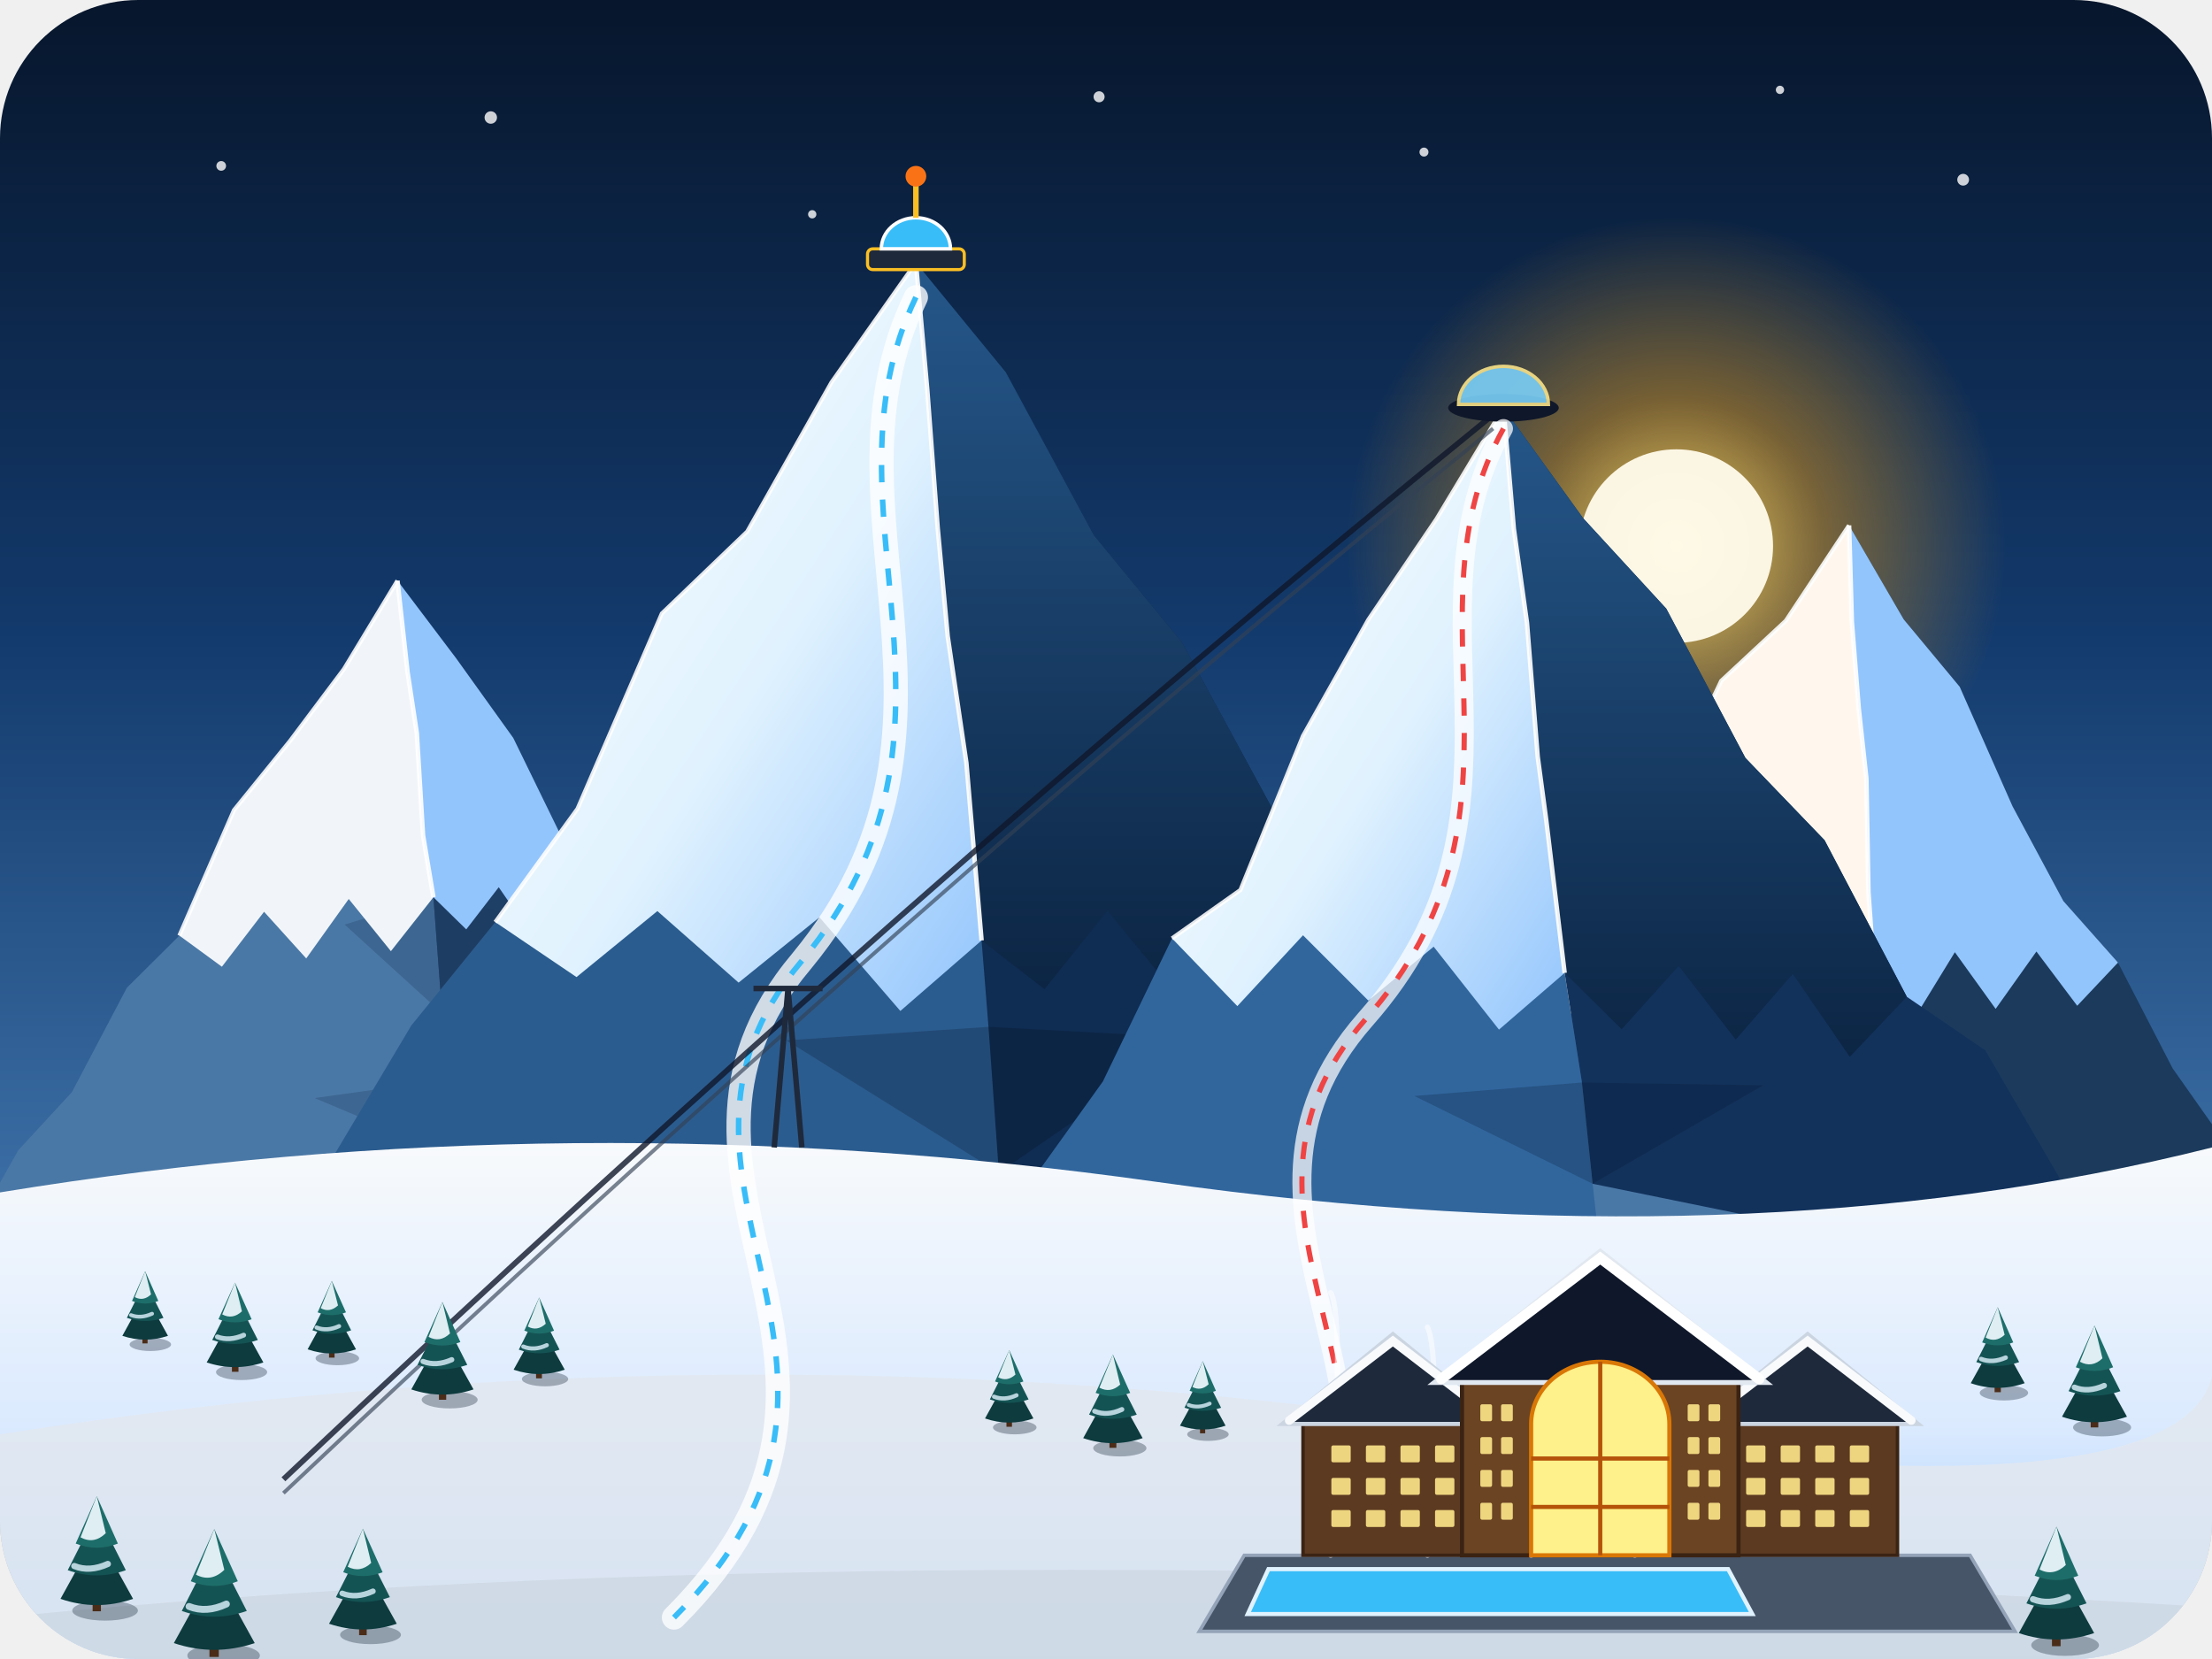
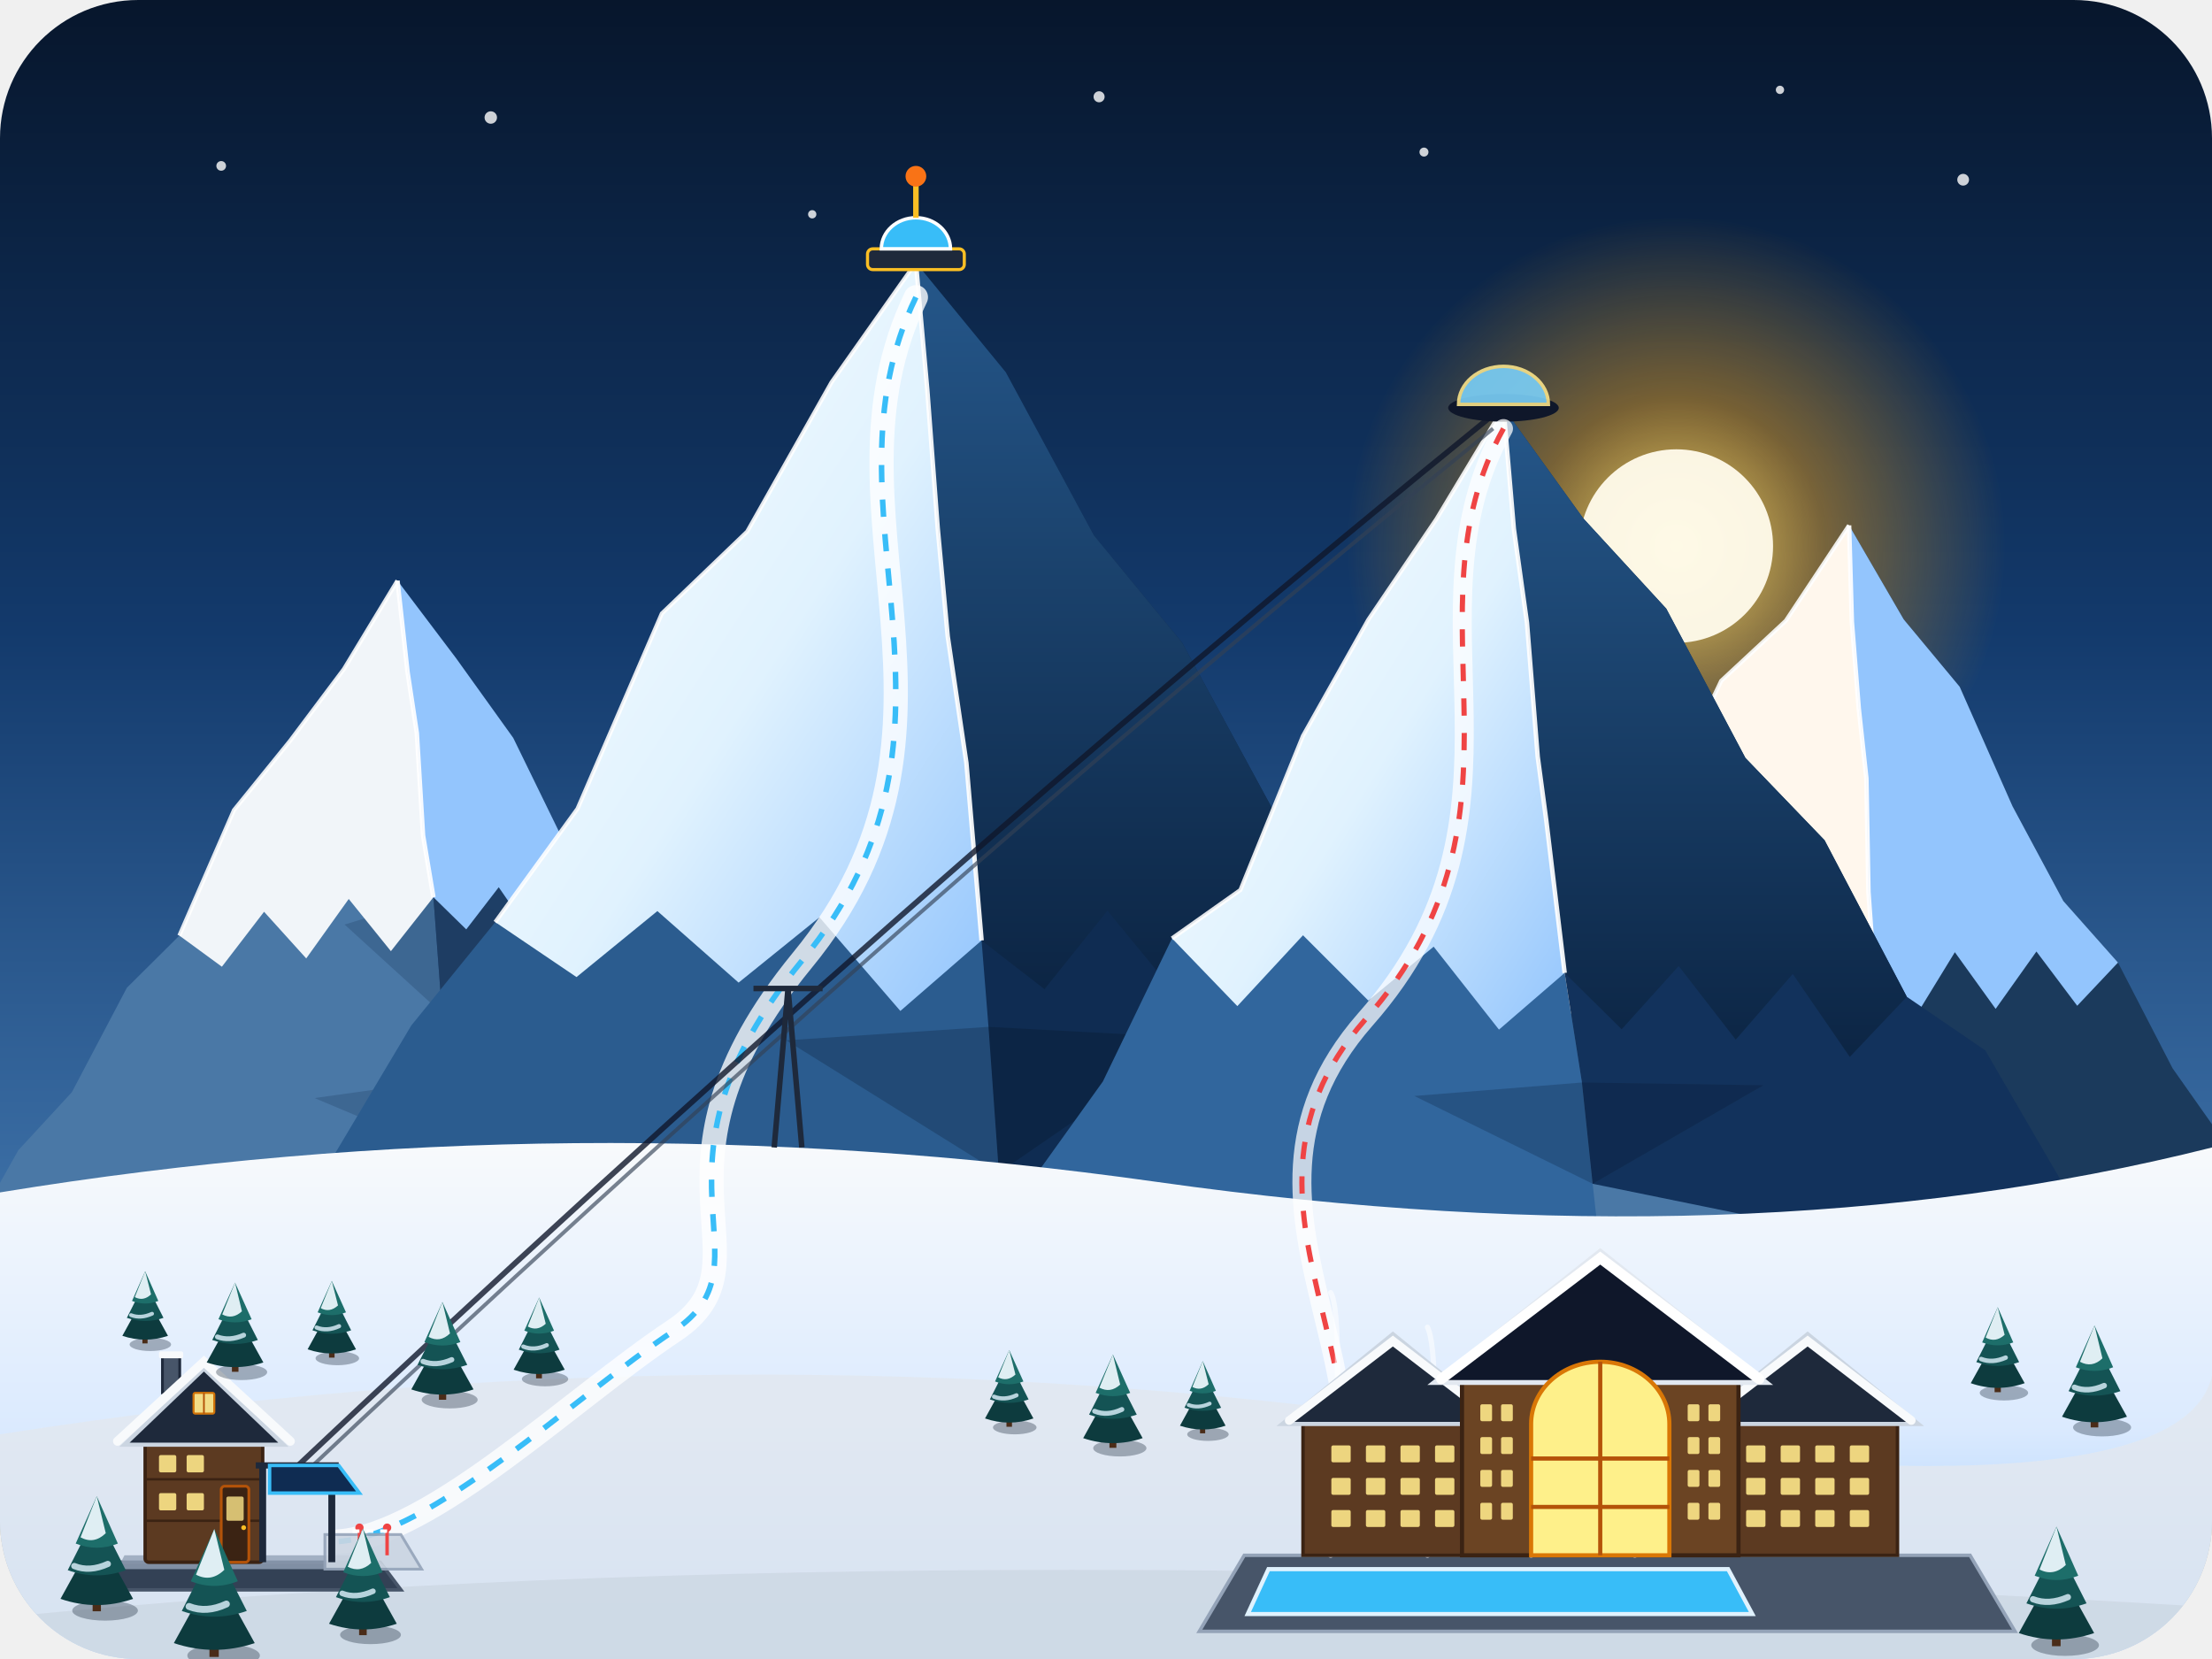
<svg xmlns="http://www.w3.org/2000/svg" class="ill" viewBox="0 0 640 480">
  <defs>
    <style>
            .twinkle { animation: illTwinkle 3.2s ease-in-out infinite; }
            .twinkle:nth-of-type(2n) { animation-delay: 1.1s; }
            .twinkle:nth-of-type(3n) { animation-delay: 2s; }
            .pulse { transform-box: fill-box; transform-origin: center; animation: illPulse 2.6s ease-out infinite; }
            .bob { animation: illBob 5s ease-in-out infinite; }
            .dash { stroke-dasharray: 5 5; animation: illDash 2.4s linear infinite; }
            @keyframes illTwinkle { 0%, 100% { opacity: 0.95; } 50% { opacity: 0.25; } }
            @keyframes illPulse { 0% { transform: scale(0.6); opacity: 0.9; } 70% { transform: scale(1.6); opacity: 0; } 100% { opacity: 0; } }
            @keyframes illBob { 0%, 100% { transform: translateY(0); } 50% { transform: translateY(-8px); } }
            @keyframes illDash { to { stroke-dashoffset: -20; } }
            @media (prefers-reduced-motion: reduce) {
                .twinkle, .pulse, .bob, .dash, animateMotion { animation: none !important; }
            }
        </style>
    <clipPath id="ski-clip">
      <rect width="640" height="480" rx="40" />
    </clipPath>
    <clipPath id="skiCableClip">
-       <rect x="70" y="90" width="375" height="360" />
+       <rect x="60" y="90" width="390" height="370" />
    </clipPath>
    <linearGradient id="skiHeroSky" x1="0" y1="0" x2="0" y2="1">
      <stop offset="0%" stop-color="#07162c" />
      <stop offset="38%" stop-color="#133a6c" />
      <stop offset="72%" stop-color="#3b6ea5" />
      <stop offset="92%" stop-color="#e5b879" />
      <stop offset="100%" stop-color="#fdf4e3" />
    </linearGradient>
    <linearGradient id="skiPeakLit" x1="0" y1="0" x2="1" y2="1">
      <stop offset="0%" stop-color="#ffffff" />
      <stop offset="55%" stop-color="#e0f2fe" />
      <stop offset="100%" stop-color="#93c5fd" />
    </linearGradient>
    <linearGradient id="skiPeakShade" x1="0" y1="0" x2="0" y2="1">
      <stop offset="0%" stop-color="#25578a" />
      <stop offset="100%" stop-color="#0c2544" />
    </linearGradient>
    <linearGradient id="skiSlopeGrad" x1="0" y1="0" x2="0" y2="1">
      <stop offset="0%" stop-color="#f8fafc" />
      <stop offset="55%" stop-color="#dbeafe" />
      <stop offset="100%" stop-color="#93c5fd" />
    </linearGradient>
    <radialGradient id="skiSunGlow" cx="0.5" cy="0.5" r="0.5">
      <stop offset="0%" stop-color="#fef08a" stop-opacity="0.95" />
      <stop offset="45%" stop-color="#f59e0b" stop-opacity="0.45" />
      <stop offset="100%" stop-color="#f59e0b" stop-opacity="0" />
    </radialGradient>
  </defs>
  <g clip-path="url(#ski-clip)">
    <rect width="640" height="480" fill="url(#skiHeroSky)" />
    <g fill="#ffffff" opacity="0.8">
      <circle cx="64" cy="48" r="1.4" class="twinkle" />
      <circle cx="142" cy="34" r="1.8" class="twinkle" />
      <circle cx="235" cy="62" r="1.2" class="twinkle" />
      <circle cx="318" cy="28" r="1.6" class="twinkle" />
      <circle cx="412" cy="44" r="1.3" class="twinkle" />
      <circle cx="568" cy="52" r="1.7" class="twinkle" />
      <circle cx="515" cy="26" r="1.2" class="twinkle" />
    </g>
    <circle cx="485" cy="158" r="95" fill="url(#skiSunGlow)" />
    <circle cx="485" cy="158" r="28" fill="#fffbeb" opacity="0.95" />
    <path d="M-10,360 L5.3,332.8 L20.8,316 L36.7,285.8 L51.9,270.7 L67.7,234.4 L83.9,214.4 L99.5,193.6 L115,168 L117.9,194.3 L120.6,212.1 L122.4,241.7 L125.4,259.6 L127.9,293.2 L128.9,312.4 L130.9,334.5 L133.6,360 Z" fill="#4a78a6" />
    <path d="M115,168 L132,190.5 L148.5,213.5 L165,247.3 L182.2,260.5 L199.1,291.3 L215.9,306.1 L233,337.6 L250,360 L130.9,334.5 L128.9,312.4 L127.9,293.2 L125.4,259.6 L122.4,241.7 L120.6,212.1 L117.9,194.3 L115,168 Z" fill="#1e3f66" />
    <path d="M125.4,259.6 L151,265 L127.9,293.2 Z" fill="#1e3a5f" opacity="0.45" />
    <path d="M125.4,259.6 L99.7,267.5 L127.9,293.2 Z" fill="#1e3a5f" opacity="0.28" />
    <path d="M128.9,312.4 L168,314.6 L130.9,334.5 Z" fill="#1e3a5f" opacity="0.45" />
    <path d="M128.9,312.4 L91,317.7 L130.9,334.5 Z" fill="#1e3a5f" opacity="0.28" />
    <path d="M115,168 L99.5,193.6 L83.9,214.4 L67.7,234.4 L51.9,270.7 L64.2,279.7 L76.4,263.8 L88.6,277.3 L100.9,260.1 L113.1,275.2 L125.4,259.6 L122.4,241.7 L120.6,212.1 L117.9,194.3 L115,168 Z" fill="#f1f5f9" />
    <path d="M115,168 L117.9,194.3 L120.6,212.1 L122.4,241.7 L125.4,259.6 L134.9,268.9 L144.3,256.7 L153.8,270.5 L163.3,257 L172.7,272.9 L182.2,260.5 L165,247.3 L148.5,213.5 L132,190.5 L115,168 Z" fill="#93c5fd" />
    <path d="M115,168 L99.5,193.6 L83.9,214.4 L67.7,234.4 L51.9,270.7" fill="none" stroke="#ffffff" stroke-width="1.2" opacity="0.88" />
    <path d="M115,168 L117.9,194.3 L120.6,212.1 L122.4,241.7 L125.4,259.6" fill="none" stroke="#ffffff" stroke-width="1.3" opacity="0.92" />
    <path d="M390,360 L408.4,332 L425.9,305.5 L443.6,287.5 L462.3,254 L480.1,234.8 L498,197 L516.7,179.6 L535,152 L535.8,179.9 L537.8,205 L540,225.2 L540.6,258.1 L542.1,279.1 L544,313.4 L544.4,332.2 L545.2,360 Z" fill="#4a78a6" />
    <path d="M535,152 L550.8,179.2 L567,198.7 L582.3,233.3 L597,260.7 L612.8,278.5 L628.6,309.1 L644.1,331.1 L660,360 L544.4,332.2 L544,313.4 L542.1,279.1 L540.6,258.1 L540,225.2 L537.8,205 L535.8,179.9 L535,152 Z" fill="#1b3a5c" />
    <path d="M540.6,258.1 L566,264.3 L542.1,279.1 Z" fill="#1e3a5f" opacity="0.45" />
    <path d="M540.6,258.1 L513.2,260.7 L542.1,279.1 Z" fill="#1e3a5f" opacity="0.28" />
    <path d="M544,313.4 L582.1,316.5 L544.4,332.2 Z" fill="#1e3a5f" opacity="0.45" />
    <path d="M544,313.4 L502.7,314.7 L544.4,332.2 Z" fill="#1e3a5f" opacity="0.28" />
    <path d="M535,152 L516.7,179.6 L498,197 L480.1,234.8 L462.3,254 L443.6,287.5 L460.1,296.2 L476.5,281.3 L492.9,296.1 L509.3,278.5 L525.7,291.1 L542.1,279.1 L540.6,258.1 L540,225.2 L537.8,205 L535.8,179.9 L535,152 Z" fill="#fff7ed" />
    <path d="M535,152 L535.8,179.9 L537.8,205 L540,225.2 L540.6,258.1 L542.1,279.1 L553.9,294.6 L565.6,275.5 L577.4,291.9 L589.2,275.3 L601,291 L612.8,278.5 L597,260.7 L582.3,233.3 L567,198.7 L550.8,179.2 L535,152 Z" fill="#93c5fd" />
    <path d="M535,152 L516.7,179.6 L498,197 L480.1,234.8 L462.3,254 L443.6,287.5" fill="none" stroke="#ffffff" stroke-width="1.2" opacity="0.88" />
    <path d="M535,152 L535.8,179.9 L537.8,205 L540,225.2 L540.6,258.1 L542.1,279.1" fill="none" stroke="#ffffff" stroke-width="1.3" opacity="0.92" />
    <path d="M70,375 L94.4,338 L119,296.7 L143.3,266.8 L167.1,234 L191.5,177.5 L216.2,153.8 L240.6,110.6 L265,76 L268.3,112.9 L271.3,152.7 L274.2,184.1 L279.6,220.7 L284,272.1 L286,297.1 L289,339.3 L292,375 Z" fill="#2b5c8f" />
    <path d="M265,76 L291,107.7 L316.5,154.9 L342,185.9 L367.8,233.4 L393.2,261.2 L418.7,293 L444.4,340.8 L470,375 L289,339.3 L286,297.1 L284,272.1 L279.6,220.7 L274.2,184.1 L271.3,152.7 L268.3,112.9 L265,76 Z" fill="#0f2c52" />
    <path d="M279.6,220.7 L319.3,231.4 L284,272.1 Z" fill="#091d36" opacity="0.45" />
    <path d="M279.6,220.7 L240.2,229.3 L284,272.1 Z" fill="#091d36" opacity="0.28" />
    <path d="M286,297.1 L345.7,300.3 L289,339.3 Z" fill="#091d36" opacity="0.45" />
    <path d="M286,297.1 L227.5,301 L289,339.3 Z" fill="#091d36" opacity="0.28" />
    <path d="M265,76 L240.6,110.6 L216.2,153.8 L191.5,177.5 L167.1,234 L143.3,266.8 L166.8,282.7 L190.2,263.6 L213.7,284.3 L237.1,265.4 L260.5,292.5 L284,272.1 L279.6,220.7 L274.2,184.1 L271.3,152.7 L268.3,112.9 L265,76 Z" fill="url(#skiPeakLit)" />
    <path d="M265,76 L268.3,112.9 L271.3,152.7 L274.2,184.1 L279.6,220.7 L284,272.1 L302.2,286.2 L320.4,263.5 L338.6,285.6 L356.8,259.9 L375,284.6 L393.2,261.2 L367.8,233.4 L342,185.9 L316.5,154.9 L291,107.7 L265,76 Z" fill="url(#skiPeakShade)" />
    <path d="M265,76 L240.6,110.6 L216.2,153.8 L191.5,177.5 L167.1,234 L143.3,266.8" fill="none" stroke="#ffffff" stroke-width="1.2" opacity="0.88" />
    <path d="M265,76 L268.3,112.9 L271.3,152.7 L274.2,184.1 L279.6,220.7 L284,272.1" fill="none" stroke="#ffffff" stroke-width="1.3" opacity="0.92" />
    <path d="M280,375 L299.9,339.7 L319.1,312.9 L339.1,271.5 L358.9,257.5 L377,212.9 L395.9,179.3 L415.6,150.2 L435,118 L438,153 L441.8,180.2 L444.9,218.9 L447.4,237.5 L452.7,281.5 L457.7,313.2 L460.8,342.5 L464.4,375 Z" fill="#31669d" />
    <path d="M435,118 L458.1,150 L482.1,176.1 L505,219.3 L527.9,243.1 L551.7,288.4 L574.4,303.9 L596.9,342.6 L620,375 L460.8,342.5 L457.7,313.2 L452.7,281.5 L447.4,237.5 L444.9,218.9 L441.8,180.2 L438,153 L435,118 Z" fill="#12325c" />
    <path d="M447.4,237.5 L483.6,245 L452.7,281.5 Z" fill="#0c2240" opacity="0.45" />
    <path d="M447.4,237.5 L416.5,248.5 L452.7,281.5 Z" fill="#0c2240" opacity="0.28" />
    <path d="M457.7,313.2 L510.2,314 L460.8,342.5 Z" fill="#0c2240" opacity="0.45" />
    <path d="M457.7,313.2 L409.2,317.1 L460.8,342.5 Z" fill="#0c2240" opacity="0.28" />
    <path d="M435,118 L415.6,150.2 L395.9,179.3 L377,212.9 L358.9,257.5 L339.1,271.5 L358,291.1 L377,270.6 L395.9,289.5 L414.8,273.9 L433.7,297.9 L452.7,281.5 L447.4,237.5 L444.9,218.9 L441.8,180.2 L438,153 L435,118 Z" fill="url(#skiPeakLit)" />
    <path d="M435,118 L438,153 L441.8,180.2 L444.9,218.9 L447.4,237.5 L452.7,281.5 L469.2,297.8 L485.7,279.5 L502.2,300.8 L518.7,281.8 L535.2,305.8 L551.7,288.4 L527.9,243.1 L505,219.3 L482.1,176.1 L458.1,150 L435,118 Z" fill="url(#skiPeakShade)" />
    <path d="M435,118 L415.6,150.2 L395.9,179.3 L377,212.9 L358.9,257.5 L339.1,271.5" fill="none" stroke="#ffffff" stroke-width="1.2" opacity="0.88" />
    <path d="M435,118 L438,153 L441.8,180.2 L444.9,218.9 L447.4,237.5 L452.7,281.5" fill="none" stroke="#ffffff" stroke-width="1.3" opacity="0.92" />
    <g transform="translate(265, 76)">
      <rect x="-14" y="-4" width="28" height="6" rx="1.5" fill="#1e293b" stroke="#fbbf24" stroke-width="0.9" />
      <path d="M-10,-4 A10,9 0 0,1 10,-4 Z" fill="#38bdf8" stroke="#ffffff" stroke-width="1" />
      <line x1="0" y1="-13" x2="0" y2="-24" stroke="#fbbf24" stroke-width="1.6" />
      <circle cx="0" cy="-25" r="3" fill="#f97316" class="pulse" />
    </g>
    <g transform="translate(435, 118)">
      <ellipse cx="0" cy="0" rx="16" ry="4" fill="#0f172a" />
      <path d="M-13,-1 A13,11 0 0,1 13,-1 Z" fill="#7dd3fc" opacity="0.88" stroke="#fde68a" stroke-width="1" />
    </g>
    <path d="M0,345 Q165,318 335,342 T640,332 L640,480 L0,480 Z" fill="url(#skiSlopeGrad)" />
    <path d="M0,415 Q210,382 420,412 T640,398 L640,480 L0,480 Z" fill="#e2e8f0" opacity="0.85" />
    <path d="M0,468 Q260,442 640,465 L640,480 L0,480 Z" fill="#cbd5e1" opacity="0.7" />
-     <path d="M265,86 C235,148 288,210 232,278 C178,342 268,395 195,468" fill="none" stroke="#ffffff" stroke-width="7" stroke-linecap="round" opacity="0.78" />
-     <path d="M265,86 C235,148 288,210 232,278 C178,342 268,395 195,468" fill="none" stroke="#38bdf8" stroke-width="1.6" stroke-dasharray="5 5" class="dash" />
+     <path d="M265,86 C235,148 288,210 232,278 C182,339 225,365 195,385 C165,405 125,444 98,446" fill="none" stroke="#ffffff" stroke-width="7" stroke-linecap="round" opacity="0.78" />
+     <path d="M265,86 C235,148 288,210 232,278 C182,339 225,365 195,385 C165,405 125,444 98,446" fill="none" stroke="#38bdf8" stroke-width="1.6" stroke-dasharray="5 5" class="dash" />
    <path d="M435,124 C405,178 448,235 395,295 C345,352 418,405 375,462" fill="none" stroke="#ffffff" stroke-width="5.5" stroke-linecap="round" opacity="0.72" />
    <path d="M435,124 C405,178 448,235 395,295 C345,352 418,405 375,462" fill="none" stroke="#ef4444" stroke-width="1.5" stroke-dasharray="5 5" />
    <path d="M82,428 Q262,258 432,120" fill="none" stroke="#0f172a" stroke-width="1.6" opacity="0.8" />
    <path d="M82,432 Q262,262 432,124" fill="none" stroke="#334155" stroke-width="1.1" opacity="0.65" />
    <g stroke="#1e293b" stroke-width="1.6" fill="none">
      <line x1="224" y1="332" x2="228" y2="286" />
      <line x1="232" y1="332" x2="228" y2="286" />
      <line x1="218" y1="286" x2="238" y2="286" />
+     </g>
+     <g id="liftStationHouse">
+       <path d="M34,452 L110,452 L116,460 L28,460 Z" fill="#334155" stroke="#475569" stroke-width="1" />
+       <polygon points="36,450 108,450 112,454 34,454" fill="#94a3b8" opacity="0.8" />
+       <polygon points="94,444 116,444 122,454 94,454" fill="#cbd5e1" stroke="#94a3b8" stroke-width="0.8" opacity="0.9" />
+       <line x1="104" y1="442" x2="104" y2="450" stroke="#ef4444" stroke-width="1" />
+       <line x1="112" y1="442" x2="112" y2="450" stroke="#ef4444" stroke-width="1" />
+       <circle cx="104" cy="442" r="1.2" fill="#ef4444" />
+       <circle cx="112" cy="442" r="1.2" fill="#ef4444" />
+       <line x1="102" y1="443" x2="114" y2="443" stroke="#ffffff" stroke-width="1" stroke-dasharray="2 2" />
+       <rect x="42" y="416" width="34" height="36" rx="1" fill="#5c3a21" stroke="#3b2313" stroke-width="1" />
+       <line x1="42" y1="428" x2="76" y2="428" stroke="#3b2313" stroke-width="0.7" />
+       <line x1="42" y1="440" x2="76" y2="440" stroke="#3b2313" stroke-width="0.7" />
+       <rect x="47" y="392" width="5" height="11" fill="#475569" stroke="#1e293b" stroke-width="0.8" />
+       <rect x="46" y="391" width="7" height="2" rx="0.5" fill="#f8fafc" />
+       <polygon points="36,418 59,396 82,418" fill="#1e293b" stroke="#cbd5e1" stroke-width="1.2" />
+       <path d="M34,417 L59,394 L84,417" fill="none" stroke="#f8fafc" stroke-width="2.6" stroke-linecap="round" />
+       <rect x="56" y="403" width="6" height="6" rx="0.5" fill="#fde68a" stroke="#d97706" stroke-width="0.6" opacity="0.95" />
+       <line x1="59" y1="403" x2="59" y2="409" stroke="#b45309" stroke-width="0.5" />
+       <rect x="46" y="421" width="5" height="5" rx="0.5" fill="#fde68a" opacity="0.9" />
+       <rect x="54" y="421" width="5" height="5" rx="0.5" fill="#fde68a" opacity="0.9" />
+       <rect x="46" y="432" width="5" height="5" rx="0.5" fill="#fde68a" opacity="0.9" />
+       <rect x="54" y="432" width="5" height="5" rx="0.5" fill="#fde68a" opacity="0.9" />
+       <rect x="64" y="430" width="8" height="22" rx="1" fill="#3b2313" stroke="#b45309" stroke-width="0.8" />
+       <rect x="65.5" y="433" width="5" height="7" rx="0.5" fill="#fde68a" opacity="0.8" />
+       <circle cx="70.5" cy="442" r="0.7" fill="#fbbf24" />
+       <line x1="76" y1="452" x2="76" y2="424" stroke="#1e293b" stroke-width="2" />
+       <line x1="96" y1="452" x2="96" y2="424" stroke="#1e293b" stroke-width="2" />
+       <line x1="74" y1="424" x2="98" y2="424" stroke="#1e293b" stroke-width="1.8" />
+       <polygon points="78,424 98,424 104,432 78,432" fill="#0f2c52" stroke="#38bdf8" stroke-width="1" />
    </g>
    <g clip-path="url(#skiCableClip)">
      <g>
        <rect x="-2" y="-1.5" width="4" height="3" rx="1" fill="#0f172a" />
        <line x1="0" y1="0" x2="0" y2="12" stroke="#0f172a" stroke-width="1.5" />
        <rect x="-11" y="12" width="22" height="14" rx="4" fill="#c95a41" stroke="#ffffff" stroke-width="1" />
        <rect x="-7" y="15" width="14" height="6" rx="1.5" fill="#e0f2fe" />
        <animateMotion dur="24s" repeatCount="indefinite" path="M82,428 Q262,258 432,120" />
      </g>
      <g>
        <rect x="-2" y="-1.5" width="4" height="3" rx="1" fill="#0f172a" />
        <line x1="0" y1="0" x2="0" y2="12" stroke="#0f172a" stroke-width="1.5" />
        <rect x="-11" y="12" width="22" height="14" rx="4" fill="#c95a41" stroke="#ffffff" stroke-width="1" />
        <rect x="-7" y="15" width="14" height="6" rx="1.5" fill="#e0f2fe" />
        <animateMotion dur="24s" begin="-12s" repeatCount="indefinite" path="M82,428 Q262,258 432,120" />
      </g>
      <g>
        <rect x="-1.5" y="-1.5" width="3" height="3" rx="0.8" fill="#0f172a" />
        <line x1="0" y1="0" x2="0" y2="10" stroke="#0f172a" stroke-width="1.3" />
        <rect x="-9" y="10" width="18" height="12" rx="3.5" fill="#0f2c52" stroke="#fbbf24" stroke-width="1" />
        <rect x="-6" y="12.5" width="12" height="5" rx="1" fill="#bae6fd" />
        <animateMotion dur="24s" begin="-6s" repeatCount="indefinite" path="M432,124 Q262,262 82,432" />
      </g>
      <g>
        <rect x="-1.5" y="-1.5" width="3" height="3" rx="0.8" fill="#0f172a" />
        <line x1="0" y1="0" x2="0" y2="10" stroke="#0f172a" stroke-width="1.3" />
        <rect x="-9" y="10" width="18" height="12" rx="3.5" fill="#0f2c52" stroke="#fbbf24" stroke-width="1" />
        <rect x="-6" y="12.5" width="12" height="5" rx="1" fill="#bae6fd" />
        <animateMotion dur="24s" begin="-18s" repeatCount="indefinite" path="M432,124 Q262,262 82,432" />
      </g>
    </g>
    <g transform="translate(385, 388)">
      <path d="M-25,62 L185,62 L198,84 L-38,84 Z" fill="#475569" stroke="#94a3b8" stroke-width="1" />
      <polygon points="-18,66 115,66 122,79 -24,79" fill="#38bdf8" stroke="#e0f2fe" stroke-width="1.2" />
      <path d="M0,62 Q4,-8 0,-14 M28,62 Q32,4 28,-4 M58,62 Q62,2 58,-6 M88,62 Q92,6 88,-2" fill="none" stroke="#ffffff" stroke-width="1.5" opacity="0.55" stroke-linecap="round" />
      <rect x="-8" y="22" width="52" height="40" fill="#5c3a21" stroke="#3b2313" stroke-width="1" />
      <polygon points="-14,24 18,-2 50,24" fill="#1e293b" stroke="#cbd5e1" stroke-width="1.2" />
      <path d="M-12,23 L18,0 L48,23" fill="none" stroke="#f8fafc" stroke-width="2.5" stroke-linecap="round" />
      <g fill="#fde68a" opacity="0.9">
        <rect x="0.2" y="30.2" width="5.6" height="4.9" rx="0.5" />
        <rect x="10.2" y="30.2" width="5.6" height="4.9" rx="0.5" />
        <rect x="20.2" y="30.2" width="5.6" height="4.9" rx="0.5" />
        <rect x="30.2" y="30.2" width="5.6" height="4.9" rx="0.5" />
        <rect x="0.2" y="39.6" width="5.6" height="4.9" rx="0.5" />
        <rect x="10.2" y="39.6" width="5.6" height="4.9" rx="0.5" />
        <rect x="20.2" y="39.6" width="5.6" height="4.9" rx="0.5" />
        <rect x="30.2" y="39.6" width="5.6" height="4.9" rx="0.5" />
        <rect x="0.2" y="48.9" width="5.6" height="4.9" rx="0.5" />
        <rect x="10.2" y="48.9" width="5.6" height="4.9" rx="0.5" />
        <rect x="20.2" y="48.9" width="5.6" height="4.9" rx="0.5" />
        <rect x="30.2" y="48.9" width="5.6" height="4.9" rx="0.5" />
      </g>
      <rect x="112" y="22" width="52" height="40" fill="#5c3a21" stroke="#3b2313" stroke-width="1" />
      <polygon points="106,24 138,-2 170,24" fill="#1e293b" stroke="#cbd5e1" stroke-width="1.2" />
      <path d="M108,23 L138,0 L168,23" fill="none" stroke="#f8fafc" stroke-width="2.5" stroke-linecap="round" />
      <g fill="#fde68a" opacity="0.9">
        <rect x="120.2" y="30.2" width="5.6" height="4.9" rx="0.5" />
        <rect x="130.2" y="30.2" width="5.6" height="4.9" rx="0.5" />
        <rect x="140.2" y="30.2" width="5.6" height="4.9" rx="0.5" />
        <rect x="150.2" y="30.2" width="5.6" height="4.9" rx="0.5" />
        <rect x="120.2" y="39.6" width="5.6" height="4.9" rx="0.5" />
        <rect x="130.2" y="39.6" width="5.6" height="4.9" rx="0.5" />
        <rect x="140.2" y="39.6" width="5.6" height="4.9" rx="0.5" />
        <rect x="150.2" y="39.6" width="5.6" height="4.9" rx="0.5" />
        <rect x="120.2" y="48.9" width="5.6" height="4.9" rx="0.5" />
        <rect x="130.2" y="48.9" width="5.6" height="4.9" rx="0.5" />
        <rect x="140.2" y="48.9" width="5.6" height="4.9" rx="0.5" />
        <rect x="150.2" y="48.9" width="5.6" height="4.9" rx="0.5" />
      </g>
      <rect x="38" y="8" width="80" height="54" fill="#6b4423" stroke="#3b2313" stroke-width="1.2" />
      <polygon points="30,12 78,-26 126,12" fill="#0f172a" stroke="#e2e8f0" stroke-width="1.4" />
      <path d="M32,11 L78,-24 L124,11" fill="none" stroke="#ffffff" stroke-width="3" stroke-linecap="round" />
      <path d="M58,62 L58,24 A20,18 0 0,1 98,24 L98,62 Z" fill="#fef08a" stroke="#d97706" stroke-width="1.2" />
      <line x1="78" y1="6" x2="78" y2="62" stroke="#b45309" stroke-width="1.2" />
      <line x1="58" y1="34" x2="98" y2="34" stroke="#b45309" stroke-width="1.2" />
      <line x1="58" y1="48" x2="98" y2="48" stroke="#b45309" stroke-width="1.2" />
      <g fill="#fde68a" opacity="0.9">
        <rect x="43.3" y="18.3" width="3.4" height="4.9" rx="0.5" />
        <rect x="49.3" y="18.3" width="3.4" height="4.9" rx="0.5" />
        <rect x="43.3" y="27.8" width="3.4" height="4.9" rx="0.5" />
        <rect x="49.3" y="27.8" width="3.4" height="4.9" rx="0.5" />
        <rect x="43.3" y="37.3" width="3.4" height="4.9" rx="0.5" />
        <rect x="49.3" y="37.3" width="3.4" height="4.9" rx="0.5" />
        <rect x="43.3" y="46.8" width="3.4" height="4.9" rx="0.5" />
        <rect x="49.3" y="46.8" width="3.4" height="4.9" rx="0.5" />
      </g>
      <g fill="#fde68a" opacity="0.9">
        <rect x="103.3" y="18.3" width="3.4" height="4.9" rx="0.5" />
        <rect x="109.3" y="18.3" width="3.4" height="4.9" rx="0.5" />
        <rect x="103.3" y="27.8" width="3.4" height="4.9" rx="0.5" />
        <rect x="109.3" y="27.8" width="3.4" height="4.9" rx="0.5" />
        <rect x="103.3" y="37.3" width="3.4" height="4.9" rx="0.5" />
        <rect x="109.3" y="37.3" width="3.4" height="4.9" rx="0.5" />
        <rect x="103.3" y="46.8" width="3.4" height="4.9" rx="0.5" />
        <rect x="109.3" y="46.8" width="3.4" height="4.9" rx="0.5" />
      </g>
    </g>
    <ellipse cx="43.5" cy="389" rx="6" ry="1.9" fill="#09192c" opacity="0.32" />
    <rect x="41.2" y="384.6" width="1.5" height="4.1" fill="#4a2c18" />
    <path d="M42,374.5 L35.4,386.5 Q42,388.7 48.6,386.5 Z" fill="#0d3b3e" />
    <path d="M42,370.8 L36.7,381.3 Q42,383.1 47.3,381.3 Z" fill="#145354" />
    <path d="M42,367.8 L38.2,376.4 Q42,377.9 45.8,376.4 Z" fill="#1d6e6a" />
    <path d="M42,367.8 L39,375.3 Q41.5,376.6 43.7,374.5 Z" fill="#f0f9ff" opacity="0.92" />
    <path d="M37.9,380.5 Q40.7,381.6 44,380.1" fill="none" stroke="#e0f2fe" stroke-width="1.1" stroke-linecap="round" opacity="0.8" />
    <ellipse cx="69.9" cy="397" rx="7.4" ry="2.3" fill="#09192c" opacity="0.32" />
    <rect x="67.1" y="391.8" width="1.9" height="5.1" fill="#4a2c18" />
    <path d="M68,379.4 L59.8,394.2 Q68,396.9 76.2,394.2 Z" fill="#0d3b3e" />
    <path d="M68,374.7 L61.4,387.7 Q68,390 74.6,387.7 Z" fill="#145354" />
    <path d="M68,371.1 L63.2,381.7 Q68,383.5 72.8,381.7 Z" fill="#1d6e6a" />
    <path d="M68,371.1 L64.3,380.3 Q67.3,381.9 70,379.4 Z" fill="#f0f9ff" opacity="0.92" />
    <path d="M62.9,386.8 Q66.4,388.1 70.5,386.3" fill="none" stroke="#e0f2fe" stroke-width="1.4" stroke-linecap="round" opacity="0.8" />
    <ellipse cx="97.6" cy="393" rx="6.3" ry="2" fill="#09192c" opacity="0.32" />
    <rect x="95.2" y="388.4" width="1.6" height="4.4" fill="#4a2c18" />
    <path d="M96,377.7 L89,390.4 Q96,392.8 103,390.4 Z" fill="#0d3b3e" />
    <path d="M96,373.8 L90.4,384.9 Q96,386.9 101.6,384.9 Z" fill="#145354" />
    <path d="M96,370.6 L91.9,379.7 Q96,381.3 100.1,379.7 Z" fill="#1d6e6a" />
    <path d="M96,370.6 L92.8,378.5 Q95.4,379.9 97.8,377.7 Z" fill="#f0f9ff" opacity="0.92" />
    <path d="M91.6,384.1 Q94.6,385.3 98.1,383.7" fill="none" stroke="#e0f2fe" stroke-width="1.2" stroke-linecap="round" opacity="0.8" />
    <ellipse cx="130.1" cy="405" rx="8.1" ry="2.5" fill="#09192c" opacity="0.32" />
    <rect x="127" y="399.4" width="2.1" height="5.6" fill="#4a2c18" />
    <path d="M128,385.8 L119,402 Q128,405 137,402 Z" fill="#0d3b3e" />
    <path d="M128,380.7 L120.8,394.9 Q128,397.4 135.2,394.9 Z" fill="#145354" />
    <path d="M128,376.7 L122.8,388.3 Q128,390.3 133.2,388.3 Z" fill="#1d6e6a" />
    <path d="M128,376.7 L124,386.8 Q127.3,388.6 130.2,385.8 Z" fill="#f0f9ff" opacity="0.92" />
    <path d="M122.4,393.9 Q126.2,395.4 130.7,393.4" fill="none" stroke="#e0f2fe" stroke-width="1.5" stroke-linecap="round" opacity="0.8" />
    <ellipse cx="157.7" cy="399" rx="6.7" ry="2.1" fill="#09192c" opacity="0.32" />
    <rect x="155.1" y="394.2" width="1.7" height="4.6" fill="#4a2c18" />
    <path d="M156,383 L148.6,396.3 Q156,398.8 163.4,396.3 Z" fill="#0d3b3e" />
    <path d="M156,378.8 L150.1,390.5 Q156,392.6 161.9,390.5 Z" fill="#145354" />
    <path d="M156,375.4 L151.7,385 Q156,386.7 160.3,385 Z" fill="#1d6e6a" />
    <path d="M156,375.4 L152.7,383.8 Q155.4,385.3 157.9,383 Z" fill="#f0f9ff" opacity="0.92" />
    <path d="M151.4,389.6 Q154.5,390.9 158.2,389.2" fill="none" stroke="#e0f2fe" stroke-width="1.2" stroke-linecap="round" opacity="0.8" />
    <ellipse cx="293.6" cy="413" rx="6.3" ry="2" fill="#09192c" opacity="0.32" />
    <rect x="291.2" y="408.4" width="1.6" height="4.4" fill="#4a2c18" />
    <path d="M292,397.7 L285,410.4 Q292,412.8 299,410.4 Z" fill="#0d3b3e" />
    <path d="M292,393.8 L286.4,404.9 Q292,406.9 297.6,404.9 Z" fill="#145354" />
    <path d="M292,390.6 L287.9,399.7 Q292,401.3 296.1,399.7 Z" fill="#1d6e6a" />
    <path d="M292,390.6 L288.8,398.5 Q291.4,399.9 293.8,397.7 Z" fill="#f0f9ff" opacity="0.92" />
    <path d="M287.6,404.1 Q290.6,405.3 294.1,403.7" fill="none" stroke="#e0f2fe" stroke-width="1.2" stroke-linecap="round" opacity="0.8" />
    <ellipse cx="324" cy="419" rx="7.7" ry="2.4" fill="#09192c" opacity="0.32" />
    <rect x="321" y="413.6" width="2" height="5.3" fill="#4a2c18" />
    <path d="M322,400.6 L313.4,416.1 Q322,419 330.6,416.1 Z" fill="#0d3b3e" />
    <path d="M322,395.7 L315.1,409.3 Q322,411.7 328.9,409.3 Z" fill="#145354" />
    <path d="M322,391.9 L317,403 Q322,404.9 327,403 Z" fill="#1d6e6a" />
    <path d="M322,391.9 L318.1,401.5 Q321.3,403.2 324.1,400.6 Z" fill="#f0f9ff" opacity="0.92" />
    <path d="M316.7,408.3 Q320.3,409.8 324.6,407.8" fill="none" stroke="#e0f2fe" stroke-width="1.4" stroke-linecap="round" opacity="0.8" />
    <ellipse cx="349.5" cy="415" rx="6" ry="1.9" fill="#09192c" opacity="0.32" />
    <rect x="347.2" y="410.6" width="1.5" height="4.1" fill="#4a2c18" />
    <path d="M348,400.5 L341.4,412.5 Q348,414.7 354.6,412.5 Z" fill="#0d3b3e" />
    <path d="M348,396.8 L342.7,407.3 Q348,409.1 353.3,407.3 Z" fill="#145354" />
    <path d="M348,393.8 L344.2,402.4 Q348,403.9 351.8,402.4 Z" fill="#1d6e6a" />
    <path d="M348,393.8 L345,401.3 Q347.5,402.6 349.7,400.5 Z" fill="#f0f9ff" opacity="0.92" />
    <path d="M343.9,406.5 Q346.7,407.6 350,406.1" fill="none" stroke="#e0f2fe" stroke-width="1.1" stroke-linecap="round" opacity="0.8" />
    <ellipse cx="579.8" cy="403" rx="7" ry="2.2" fill="#09192c" opacity="0.32" />
    <rect x="577.1" y="398" width="1.8" height="4.8" fill="#4a2c18" />
    <path d="M578,386.2 L570.2,400.2 Q578,402.9 585.8,400.2 Z" fill="#0d3b3e" />
    <path d="M578,381.8 L571.8,394.1 Q578,396.3 584.2,394.1 Z" fill="#145354" />
    <path d="M578,378.2 L573.5,388.4 Q578,390.1 582.5,388.4 Z" fill="#1d6e6a" />
    <path d="M578,378.2 L574.5,387 Q577.4,388.6 580,386.2 Z" fill="#f0f9ff" opacity="0.92" />
    <path d="M573.2,393.2 Q576.4,394.5 580.3,392.8" fill="none" stroke="#e0f2fe" stroke-width="1.3" stroke-linecap="round" opacity="0.8" />
    <ellipse cx="608.2" cy="413" rx="8.4" ry="2.6" fill="#09192c" opacity="0.32" />
    <rect x="604.9" y="407.2" width="2.2" height="5.8" fill="#4a2c18" />
    <path d="M606,393 L596.6,409.9 Q606,413.1 615.4,409.9 Z" fill="#0d3b3e" />
    <path d="M606,387.7 L598.5,402.5 Q606,405.1 613.5,402.5 Z" fill="#145354" />
    <path d="M606,383.5 L600.6,395.6 Q606,397.7 611.4,395.6 Z" fill="#1d6e6a" />
    <path d="M606,383.5 L601.8,394 Q605.3,395.9 608.3,393 Z" fill="#f0f9ff" opacity="0.92" />
    <path d="M600.2,401.4 Q604.1,403 608.8,400.9" fill="none" stroke="#e0f2fe" stroke-width="1.6" stroke-linecap="round" opacity="0.8" />
    <ellipse cx="30.4" cy="466" rx="9.5" ry="2.9" fill="#09192c" opacity="0.32" />
    <rect x="26.8" y="459.7" width="2.4" height="6.5" fill="#4a2c18" />
    <path d="M28,443.6 L17.5,462.6 Q28,466.2 38.5,462.6 Z" fill="#0d3b3e" />
    <path d="M28,437.7 L19.6,454.3 Q28,457.3 36.4,454.3 Z" fill="#145354" />
    <path d="M28,432.9 L21.9,446.6 Q28,449 34.1,446.6 Z" fill="#1d6e6a" />
    <path d="M28,432.9 L23.3,444.8 Q27.2,446.9 30.6,443.6 Z" fill="#f0f9ff" opacity="0.92" />
    <path d="M21.5,453.1 Q25.9,454.9 31.2,452.5" fill="none" stroke="#e0f2fe" stroke-width="1.8" stroke-linecap="round" opacity="0.8" />
    <ellipse cx="64.7" cy="479" rx="10.5" ry="3.3" fill="#09192c" opacity="0.32" />
    <rect x="60.6" y="472.1" width="2.7" height="7.3" fill="#4a2c18" />
    <path d="M62,454.2 L50.3,475.4 Q62,479.3 73.7,475.4 Z" fill="#0d3b3e" />
    <path d="M62,447.6 L52.6,466.1 Q62,469.4 71.4,466.1 Z" fill="#145354" />
    <path d="M62,442.4 L55.2,457.5 Q62,460.2 68.8,457.5 Z" fill="#1d6e6a" />
    <path d="M62,442.4 L56.7,455.6 Q61.1,457.9 64.9,454.2 Z" fill="#f0f9ff" opacity="0.92" />
    <path d="M54.7,464.8 Q59.7,466.8 65.5,464.1" fill="none" stroke="#e0f2fe" stroke-width="2" stroke-linecap="round" opacity="0.8" />
    <ellipse cx="107.2" cy="473" rx="8.8" ry="2.7" fill="#09192c" opacity="0.32" />
    <rect x="103.9" y="467.1" width="2.2" height="6" fill="#4a2c18" />
    <path d="M105,452.2 L95.2,469.8 Q105,473.1 114.8,469.8 Z" fill="#0d3b3e" />
    <path d="M105,446.7 L97.2,462.1 Q105,464.9 112.8,462.1 Z" fill="#145354" />
    <path d="M105,442.3 L99.3,454.9 Q105,457.1 110.7,454.9 Z" fill="#1d6e6a" />
    <path d="M105,442.3 L100.6,453.3 Q104.2,455.2 107.4,452.2 Z" fill="#f0f9ff" opacity="0.92" />
    <path d="M99,461 Q103,462.6 107.9,460.4" fill="none" stroke="#e0f2fe" stroke-width="1.6" stroke-linecap="round" opacity="0.8" />
    <ellipse cx="597.5" cy="476" rx="9.8" ry="3.1" fill="#09192c" opacity="0.32" />
    <rect x="593.7" y="469.5" width="2.5" height="6.8" fill="#4a2c18" />
    <path d="M595,452.8 L584.1,472.5 Q595,476.2 605.9,472.5 Z" fill="#0d3b3e" />
    <path d="M595,446.7 L586.3,463.9 Q595,467 603.7,463.9 Z" fill="#145354" />
    <path d="M595,441.7 L588.7,455.9 Q595,458.4 601.3,455.9 Z" fill="#1d6e6a" />
    <path d="M595,441.7 L590.1,454.1 Q594.1,456.2 597.7,452.8 Z" fill="#f0f9ff" opacity="0.92" />
    <path d="M588.2,462.7 Q592.8,464.5 598.3,462.1" fill="none" stroke="#e0f2fe" stroke-width="1.8" stroke-linecap="round" opacity="0.8" />
  </g>
</svg>
